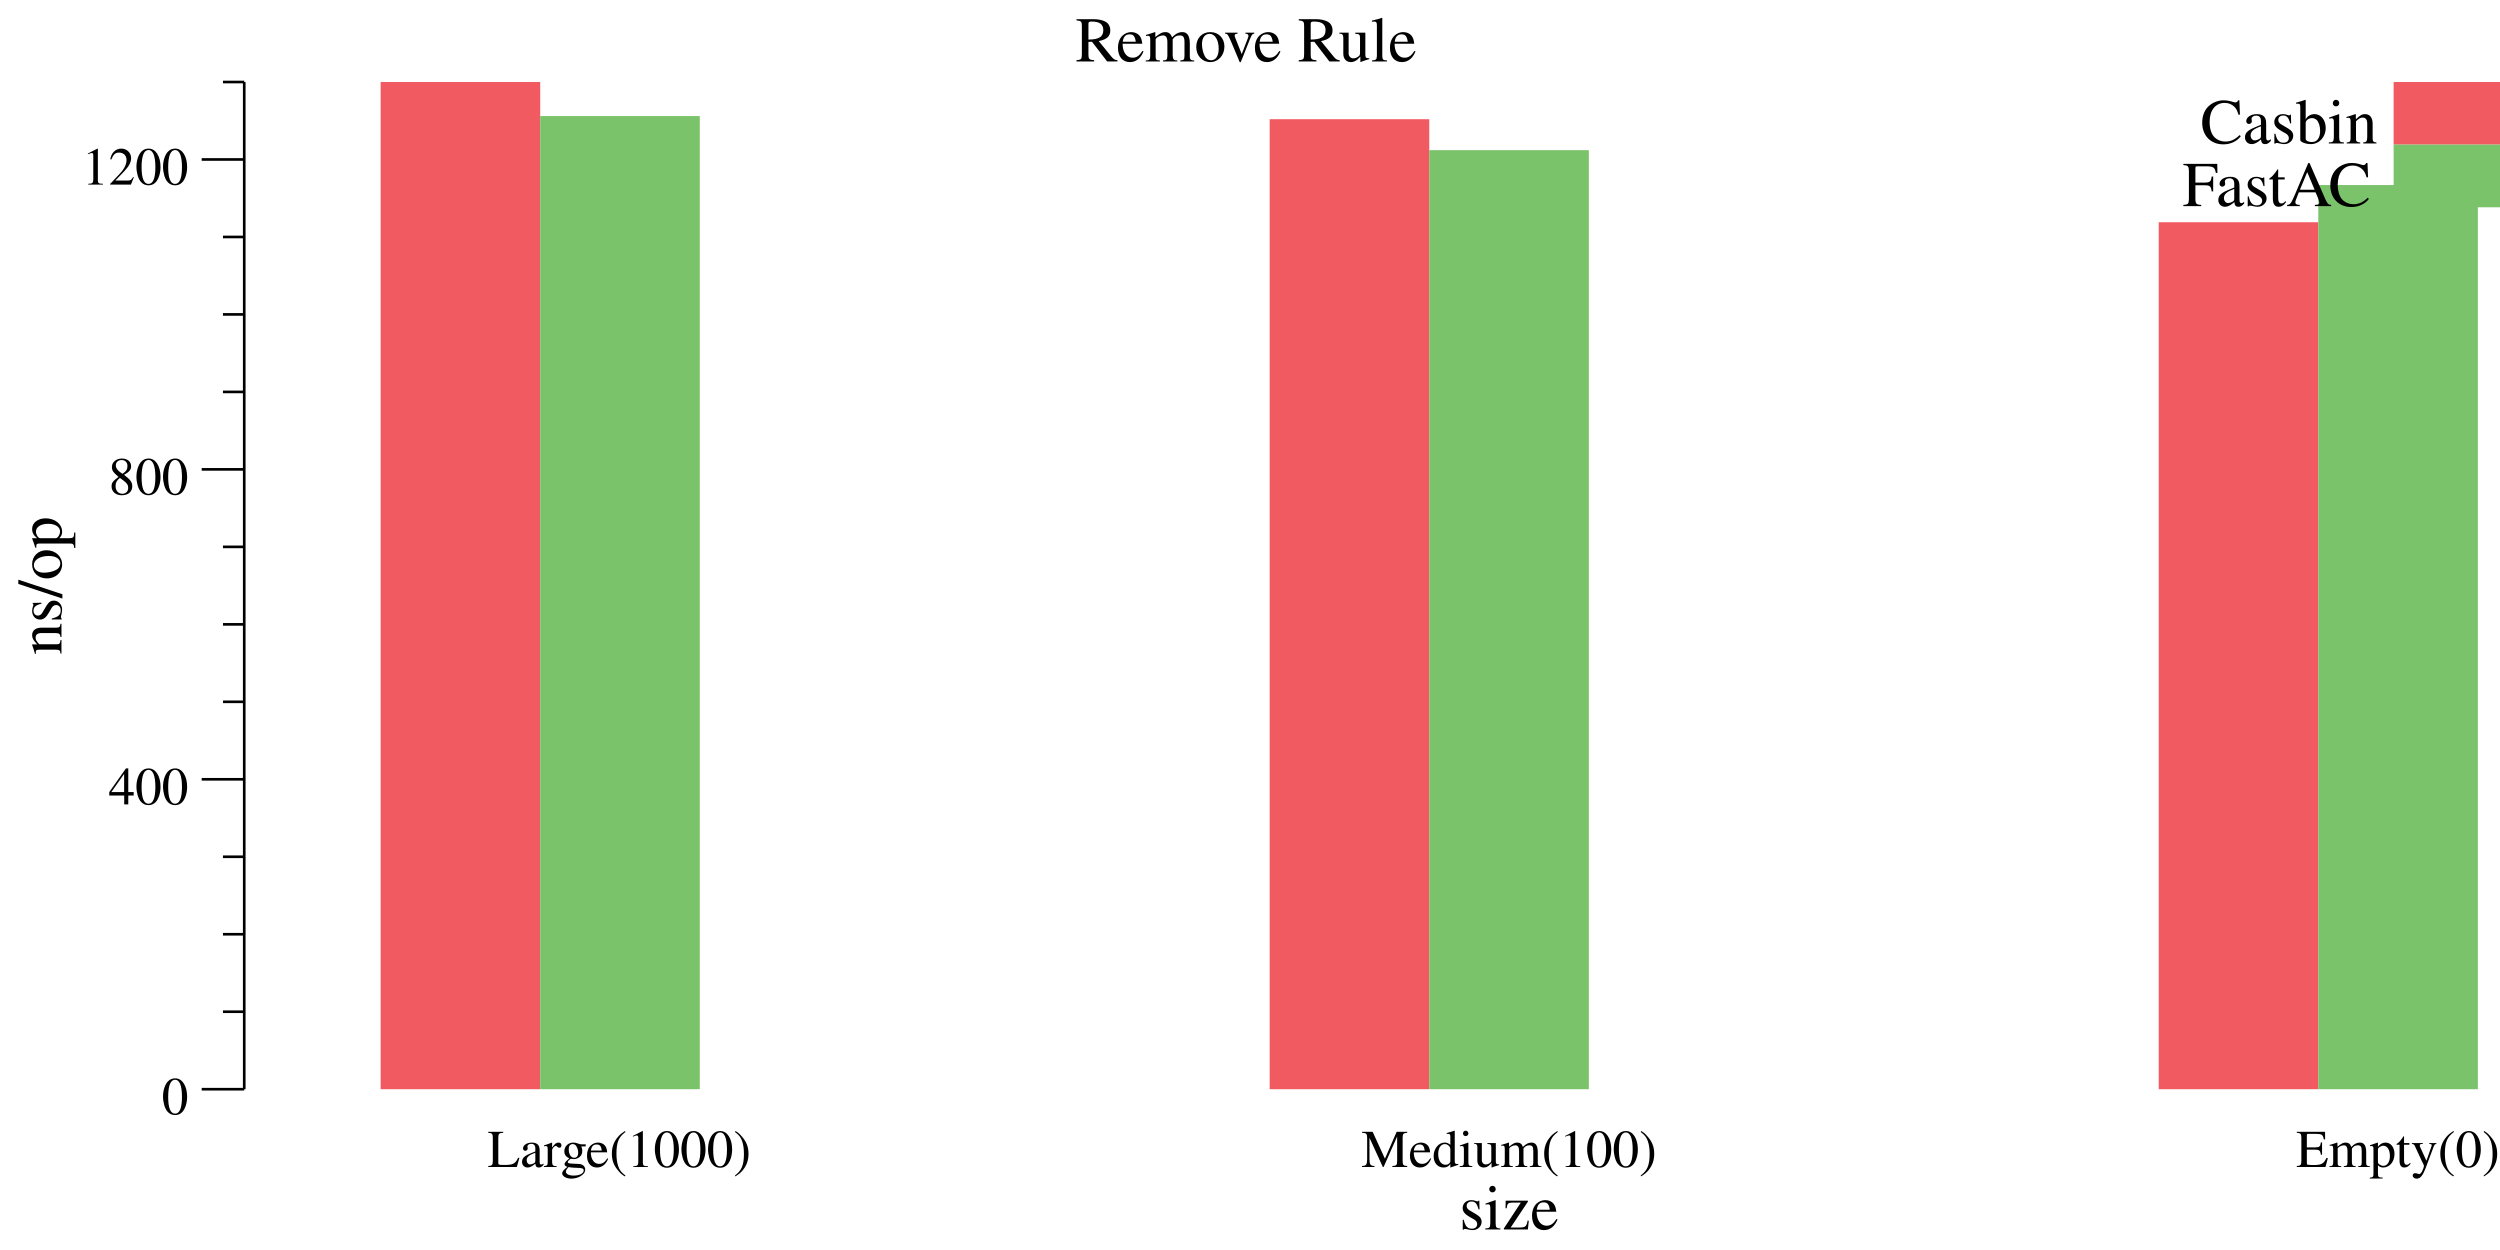
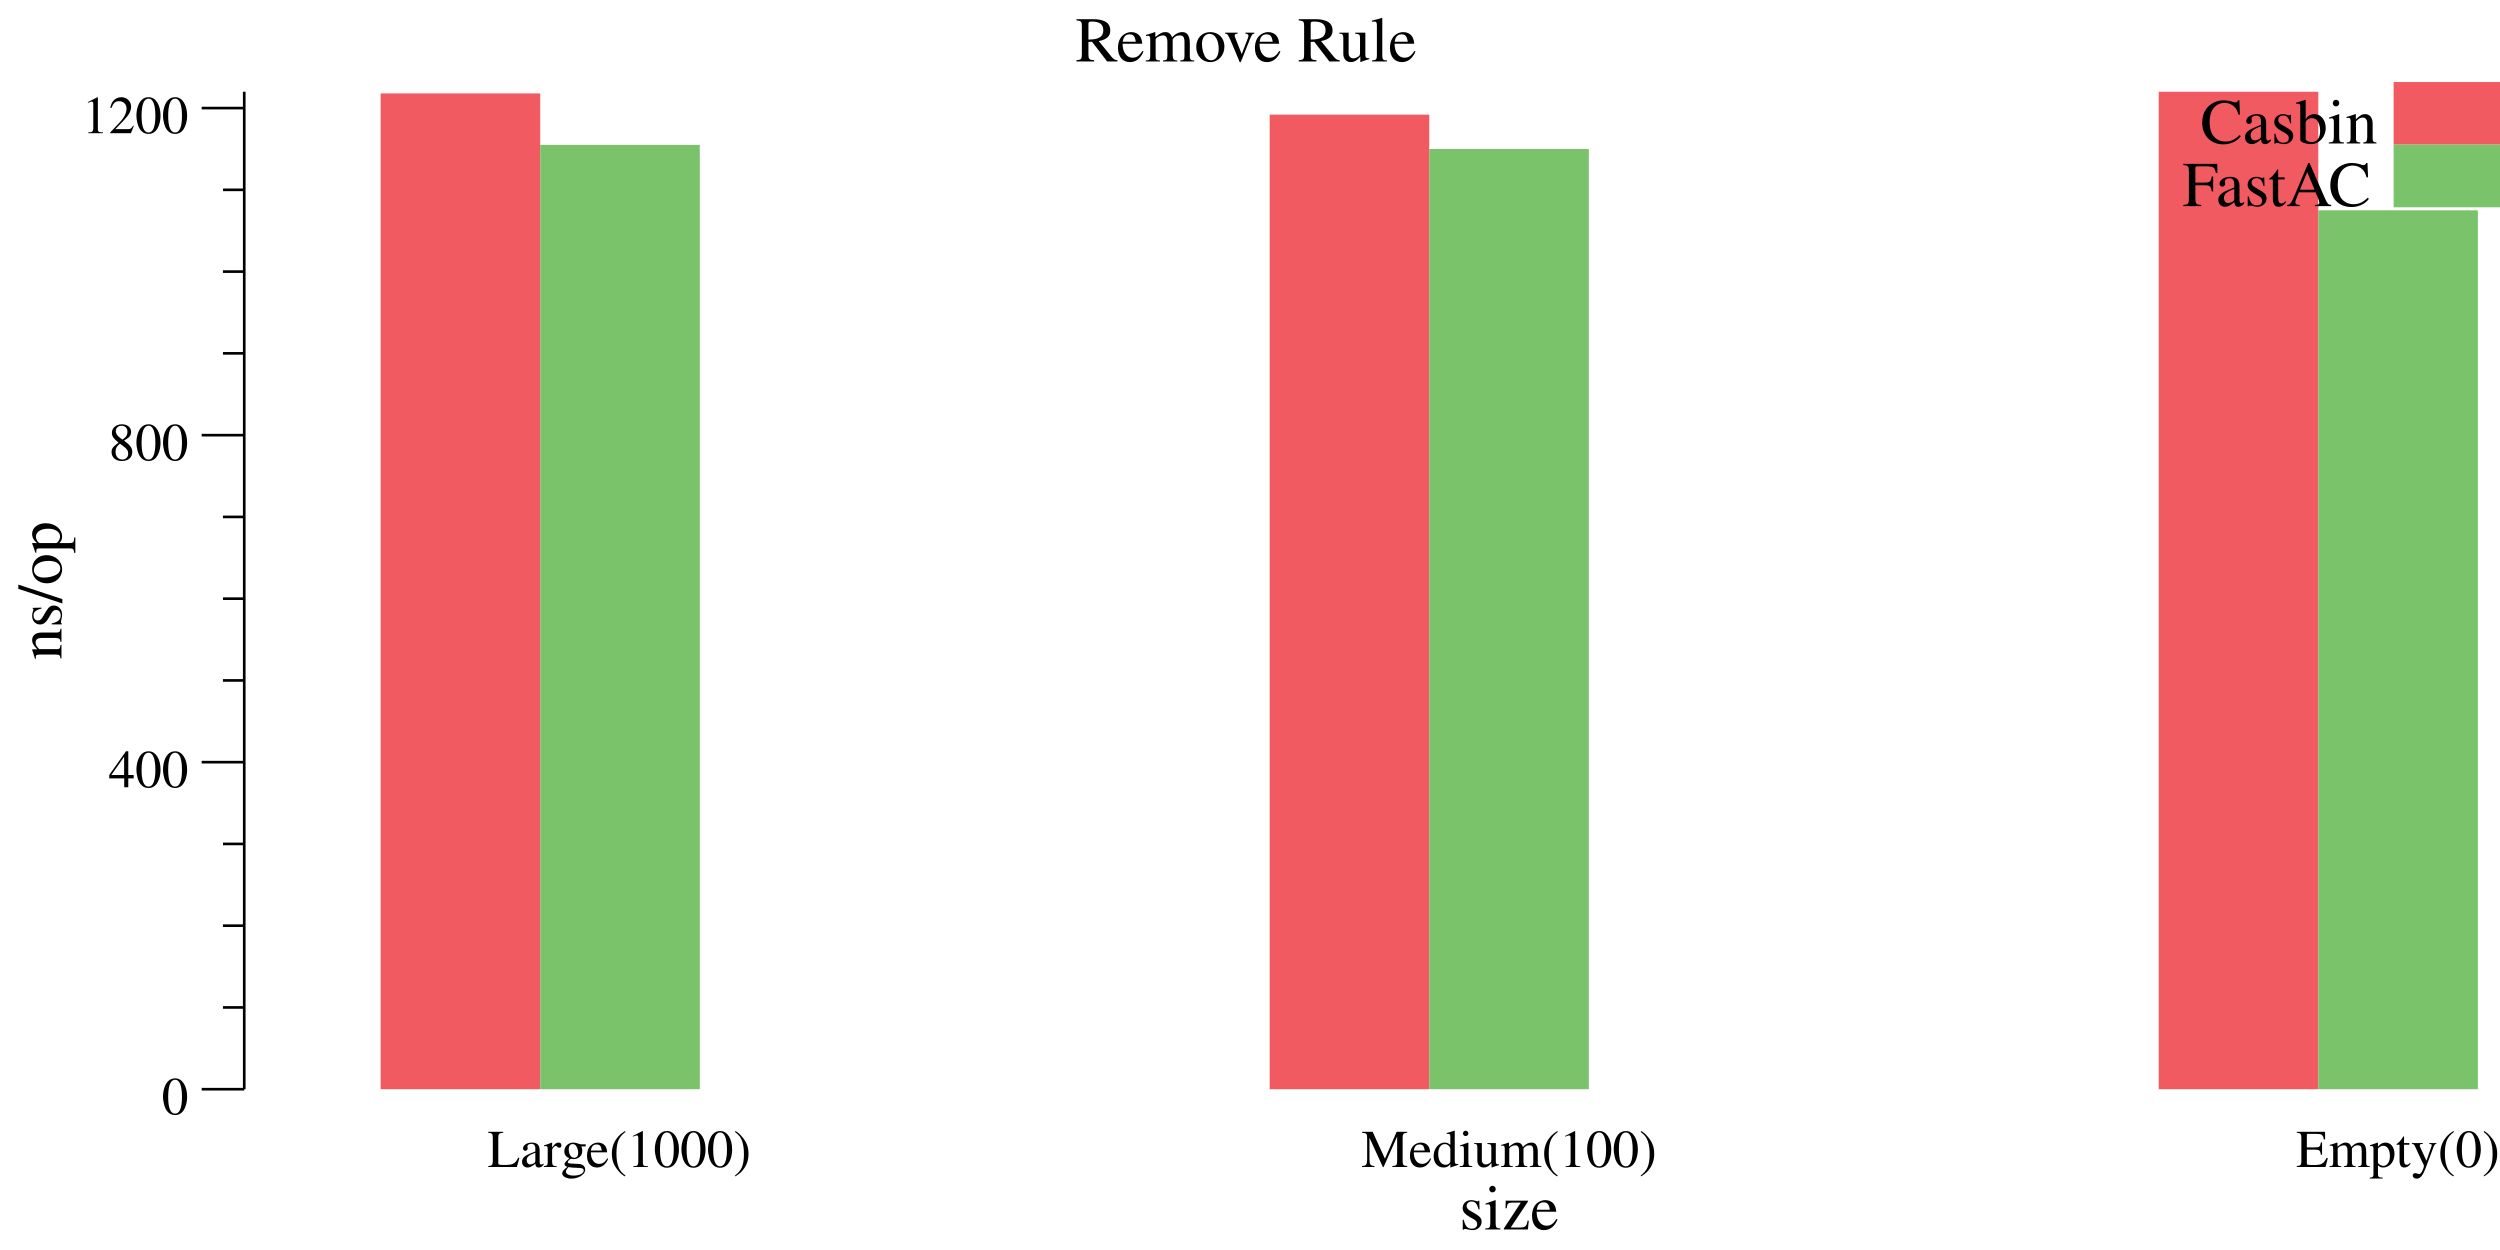
<svg xmlns="http://www.w3.org/2000/svg" width="470pt" height="235pt" viewBox="0 0 470 235">
  <g transform="scale(1, -1) translate(0, -235)">
    <path d="M0,0L470,0L470,235L0,235Z" style="fill:#FFFFFF" />
    <text x="202.17" y="-223.45" transform="scale(1, -1)" style="font-family:Times;font-weight:normal;font-style:normal;font-size:12px">Remove Rule</text>
    <text x="274.37" y="-3.861" transform="scale(1, -1)" style="font-family:Times;font-weight:normal;font-style:normal;font-size:12px">size</text>
    <text x="91.666" y="-15.602" transform="scale(1, -1)" style="font-family:Times;font-weight:normal;font-style:normal;font-size:10px">Large(1000)</text>
    <text x="255.93" y="-15.602" transform="scale(1, -1)" style="font-family:Times;font-weight:normal;font-style:normal;font-size:10px">Medium(100)</text>
    <text x="431.67" y="-15.602" transform="scale(1, -1)" style="font-family:Times;font-weight:normal;font-style:normal;font-size:10px">Empty(0)</text>
    <g transform="rotate(90)">
-       <text x="111.91" y="11.555" transform="scale(1, -1)" style="font-family:Times;font-weight:normal;font-style:normal;font-size:12px">ns/op</text>
+       <text x="110.99" y="11.555" transform="scale(1, -1)" style="font-family:Times;font-weight:normal;font-style:normal;font-size:12px">ns/op</text>
    </g>
    <text x="30.416" y="-25.509" transform="scale(1, -1)" style="font-family:Times;font-weight:normal;font-style:normal;font-size:10px">0</text>
-     <text x="20.416" y="-83.771" transform="scale(1, -1)" style="font-family:Times;font-weight:normal;font-style:normal;font-size:10px">400</text>
-     <text x="20.416" y="-142.03" transform="scale(1, -1)" style="font-family:Times;font-weight:normal;font-style:normal;font-size:10px">800</text>
-     <text x="15.416" y="-200.3" transform="scale(1, -1)" style="font-family:Times;font-weight:normal;font-style:normal;font-size:10px">1200</text>
+     <text x="20.416" y="-86.991" transform="scale(1, -1)" style="font-family:Times;font-weight:normal;font-style:normal;font-size:10px">400</text>
+     <text x="20.416" y="-148.47" transform="scale(1, -1)" style="font-family:Times;font-weight:normal;font-style:normal;font-size:10px">800</text>
+     <text x="15.416" y="-209.96" transform="scale(1, -1)" style="font-family:Times;font-weight:normal;font-style:normal;font-size:10px">1200</text>
    <path d="M37.916,30.23L45.916,30.23" style="fill:none;stroke:#000000;stroke-width:0.5" />
-     <path d="M37.916,88.493L45.916,88.493" style="fill:none;stroke:#000000;stroke-width:0.5" />
-     <path d="M37.916,146.76L45.916,146.76" style="fill:none;stroke:#000000;stroke-width:0.5" />
-     <path d="M37.916,205.02L45.916,205.02" style="fill:none;stroke:#000000;stroke-width:0.5" />
-     <path d="M41.916,44.796L45.916,44.796" style="fill:none;stroke:#000000;stroke-width:0.5" />
-     <path d="M41.916,59.362L45.916,59.362" style="fill:none;stroke:#000000;stroke-width:0.5" />
-     <path d="M41.916,73.927L45.916,73.927" style="fill:none;stroke:#000000;stroke-width:0.5" />
-     <path d="M41.916,103.06L45.916,103.06" style="fill:none;stroke:#000000;stroke-width:0.5" />
-     <path d="M41.916,117.62L45.916,117.62" style="fill:none;stroke:#000000;stroke-width:0.5" />
-     <path d="M41.916,132.19L45.916,132.19" style="fill:none;stroke:#000000;stroke-width:0.5" />
-     <path d="M41.916,161.32L45.916,161.32" style="fill:none;stroke:#000000;stroke-width:0.5" />
-     <path d="M41.916,175.89L45.916,175.89" style="fill:none;stroke:#000000;stroke-width:0.5" />
-     <path d="M41.916,190.45L45.916,190.45" style="fill:none;stroke:#000000;stroke-width:0.5" />
-     <path d="M41.916,219.58L45.916,219.58" style="fill:none;stroke:#000000;stroke-width:0.5" />
-     <path d="M45.916,30.23L45.916,219.58" style="fill:none;stroke:#000000;stroke-width:0.5" />
-     <path d="M71.563,30.23L71.563,219.58L101.56,219.58L101.56,30.23Z" style="fill:#F15A60" />
-     <path d="M238.7,30.23L238.7,212.59L268.7,212.59L268.7,30.23Z" style="fill:#F15A60" />
-     <path d="M405.84,30.23L405.84,193.22L435.84,193.22L435.84,30.23Z" style="fill:#F15A60" />
-     <path d="M101.56,30.23L101.56,213.18L131.56,213.18L131.56,30.23Z" style="fill:#7AC36A" />
-     <path d="M268.7,30.23L268.7,206.77L298.7,206.77L298.7,30.23Z" style="fill:#7AC36A" />
-     <path d="M435.84,30.23L435.84,200.21L465.84,200.21L465.84,30.23Z" style="fill:#7AC36A" />
+     <path d="M37.916,91.713L45.916,91.713" style="fill:none;stroke:#000000;stroke-width:0.5" />
+     <path d="M37.916,153.19L45.916,153.19" style="fill:none;stroke:#000000;stroke-width:0.5" />
+     <path d="M37.916,214.68L45.916,214.68" style="fill:none;stroke:#000000;stroke-width:0.5" />
+     <path d="M41.916,45.601L45.916,45.601" style="fill:none;stroke:#000000;stroke-width:0.5" />
+     <path d="M41.916,60.972L45.916,60.972" style="fill:none;stroke:#000000;stroke-width:0.5" />
+     <path d="M41.916,76.342L45.916,76.342" style="fill:none;stroke:#000000;stroke-width:0.5" />
+     <path d="M41.916,107.08L45.916,107.08" style="fill:none;stroke:#000000;stroke-width:0.5" />
+     <path d="M41.916,122.45L45.916,122.45" style="fill:none;stroke:#000000;stroke-width:0.5" />
+     <path d="M41.916,137.82L45.916,137.82" style="fill:none;stroke:#000000;stroke-width:0.5" />
+     <path d="M41.916,168.57L45.916,168.57" style="fill:none;stroke:#000000;stroke-width:0.5" />
+     <path d="M41.916,183.94L45.916,183.94" style="fill:none;stroke:#000000;stroke-width:0.5" />
+     <path d="M41.916,199.31L45.916,199.31" style="fill:none;stroke:#000000;stroke-width:0.5" />
+     <path d="M45.916,30.23L45.916,217.75" style="fill:none;stroke:#000000;stroke-width:0.5" />
+     <path d="M71.563,30.23L71.563,217.44L101.56,217.44L101.56,30.23Z" style="fill:#F15A60" />
+     <path d="M238.7,30.23L238.7,213.45L268.7,213.45L268.7,30.23Z" style="fill:#F15A60" />
+     <path d="M405.84,30.23L405.84,217.75L435.84,217.75L435.84,30.23Z" style="fill:#F15A60" />
+     <path d="M101.56,30.23L101.56,207.76L131.56,207.76L131.56,30.23Z" style="fill:#7AC36A" />
+     <path d="M268.7,30.23L268.7,206.99L298.7,206.99L298.7,30.23Z" style="fill:#7AC36A" />
+     <path d="M435.84,30.23L435.84,195.46L465.84,195.46L465.84,30.23Z" style="fill:#7AC36A" />
    <path d="M450,207.81L450,219.58L470,219.58L470,207.81Z" style="fill:#F15A60" />
    <text x="413.67" y="-208.03" transform="scale(1, -1)" style="font-family:Times;font-weight:normal;font-style:normal;font-size:12px">Casbin</text>
    <path d="M450,196.03L450,207.81L470,207.81L470,196.03Z" style="fill:#7AC36A" />
    <text x="410.33" y="-196.25" transform="scale(1, -1)" style="font-family:Times;font-weight:normal;font-style:normal;font-size:12px">FastAC</text>
  </g>
</svg>
